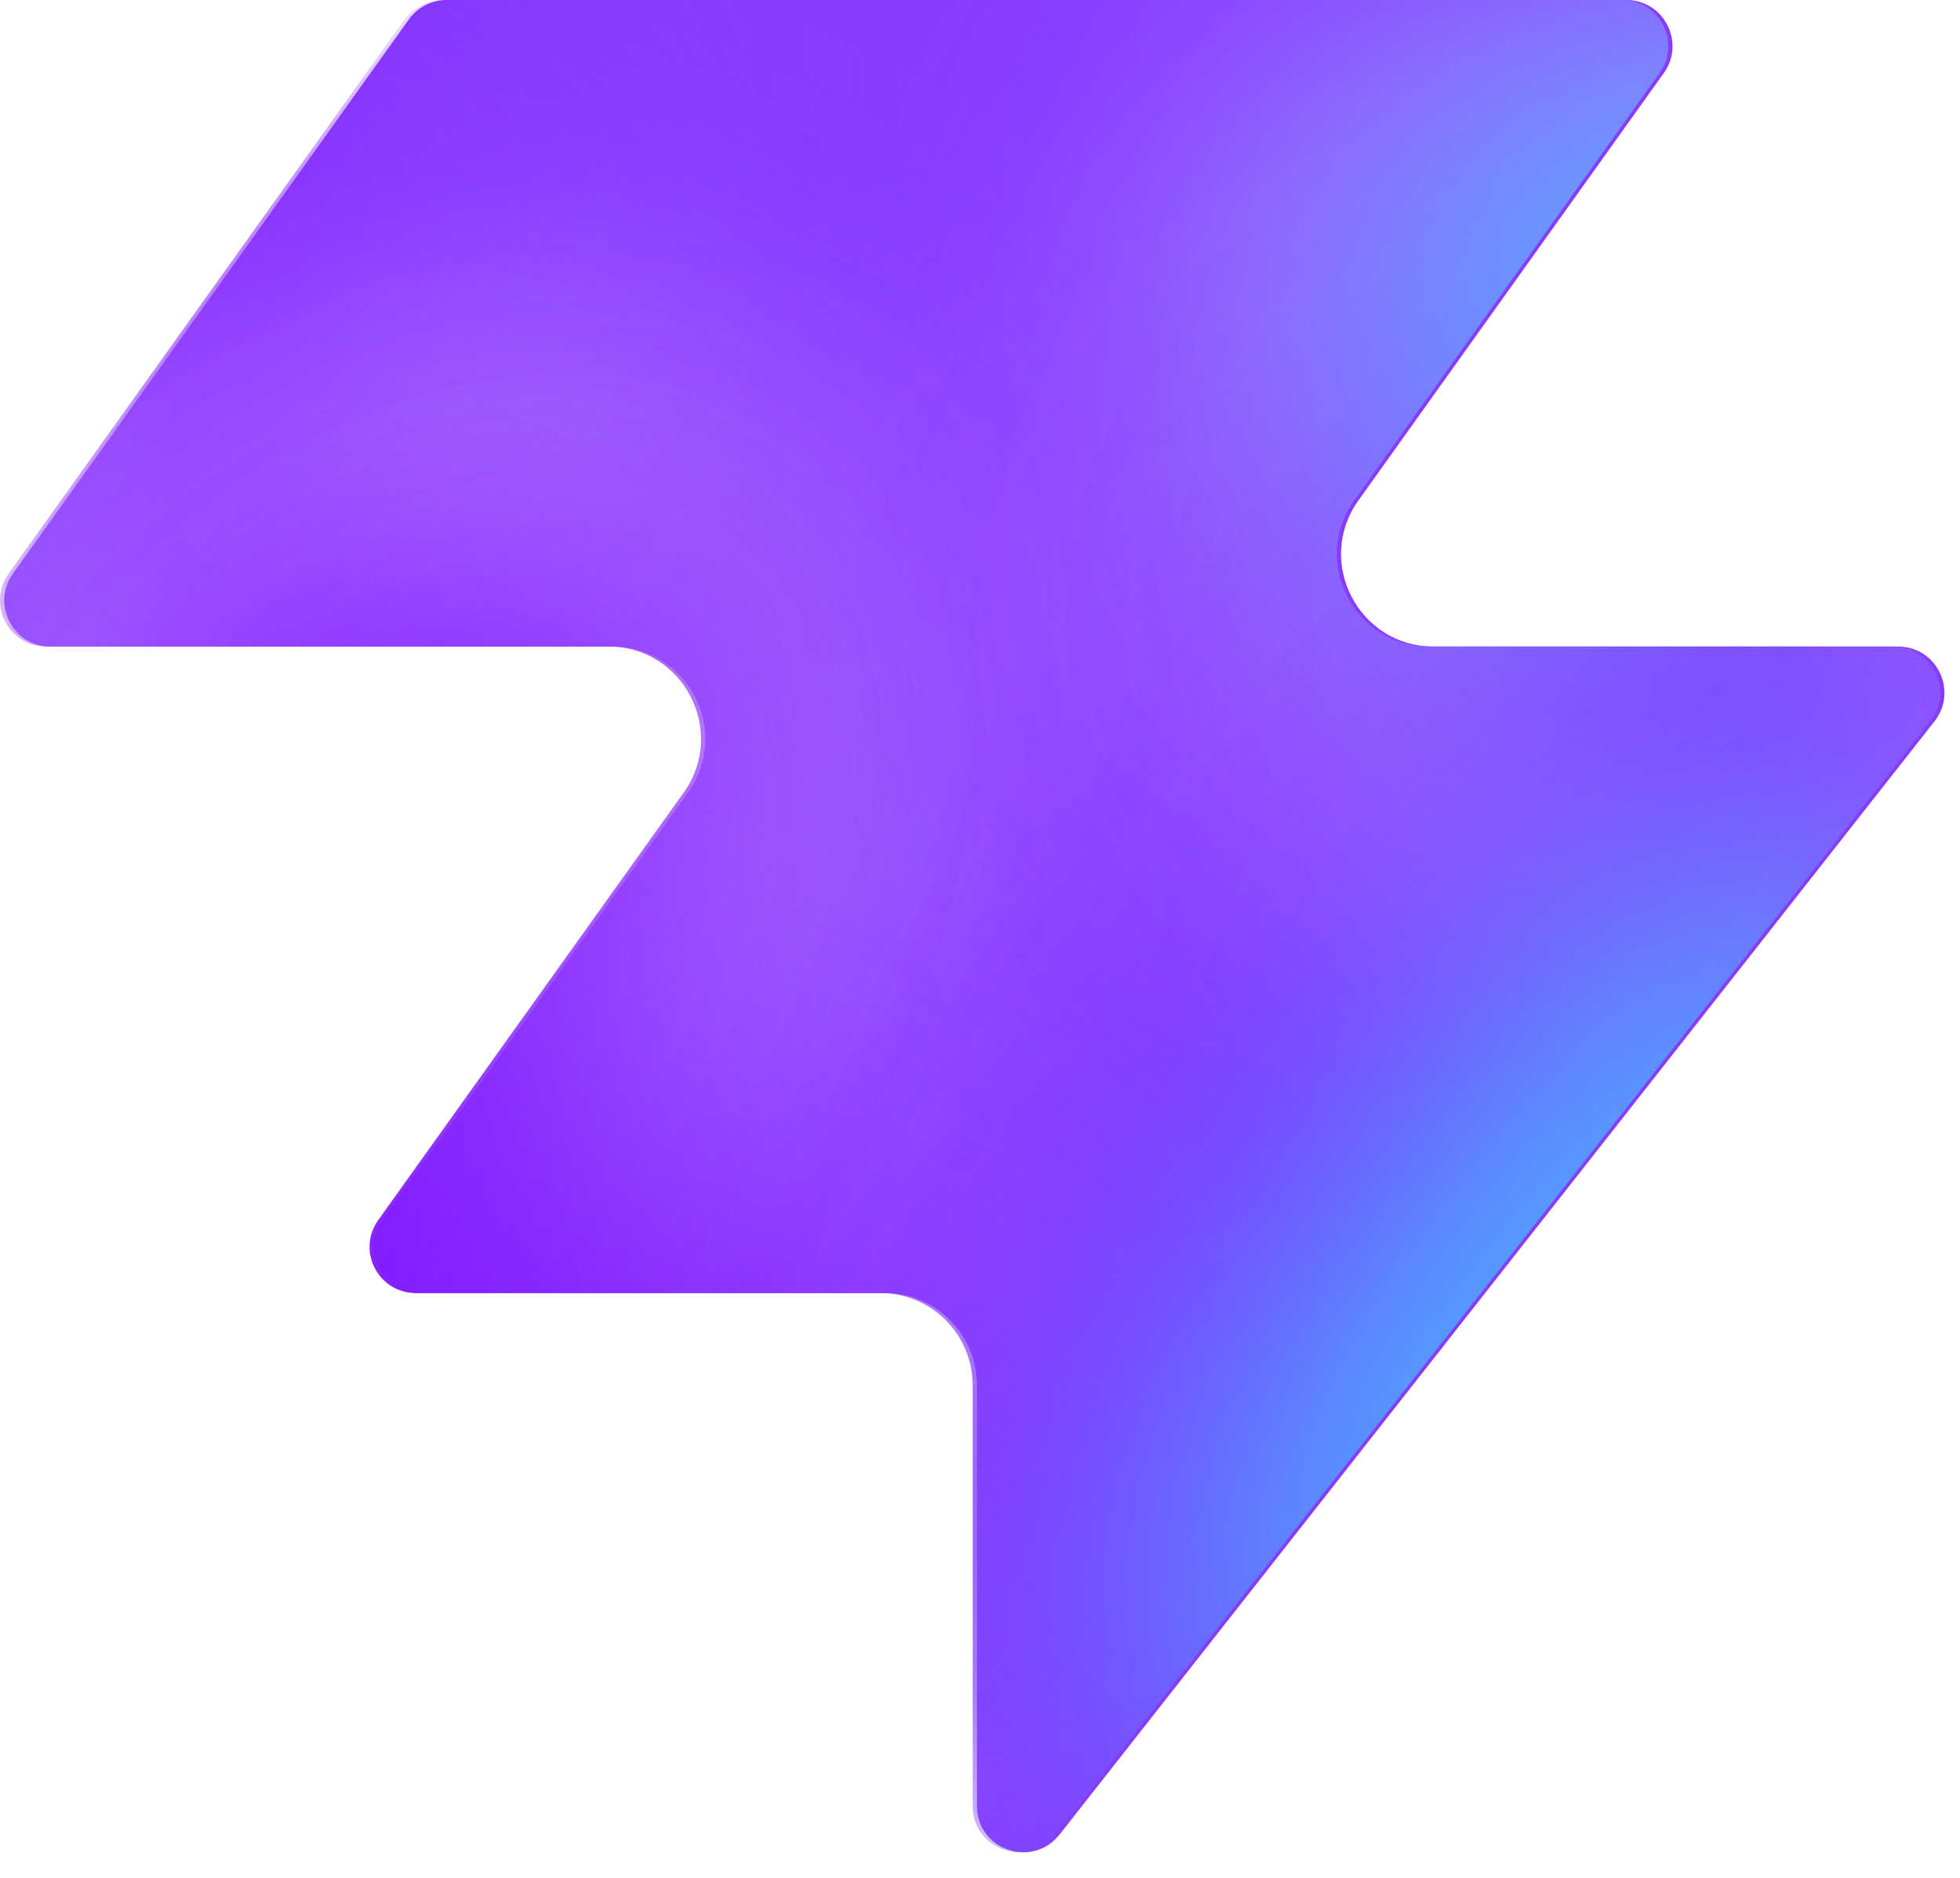
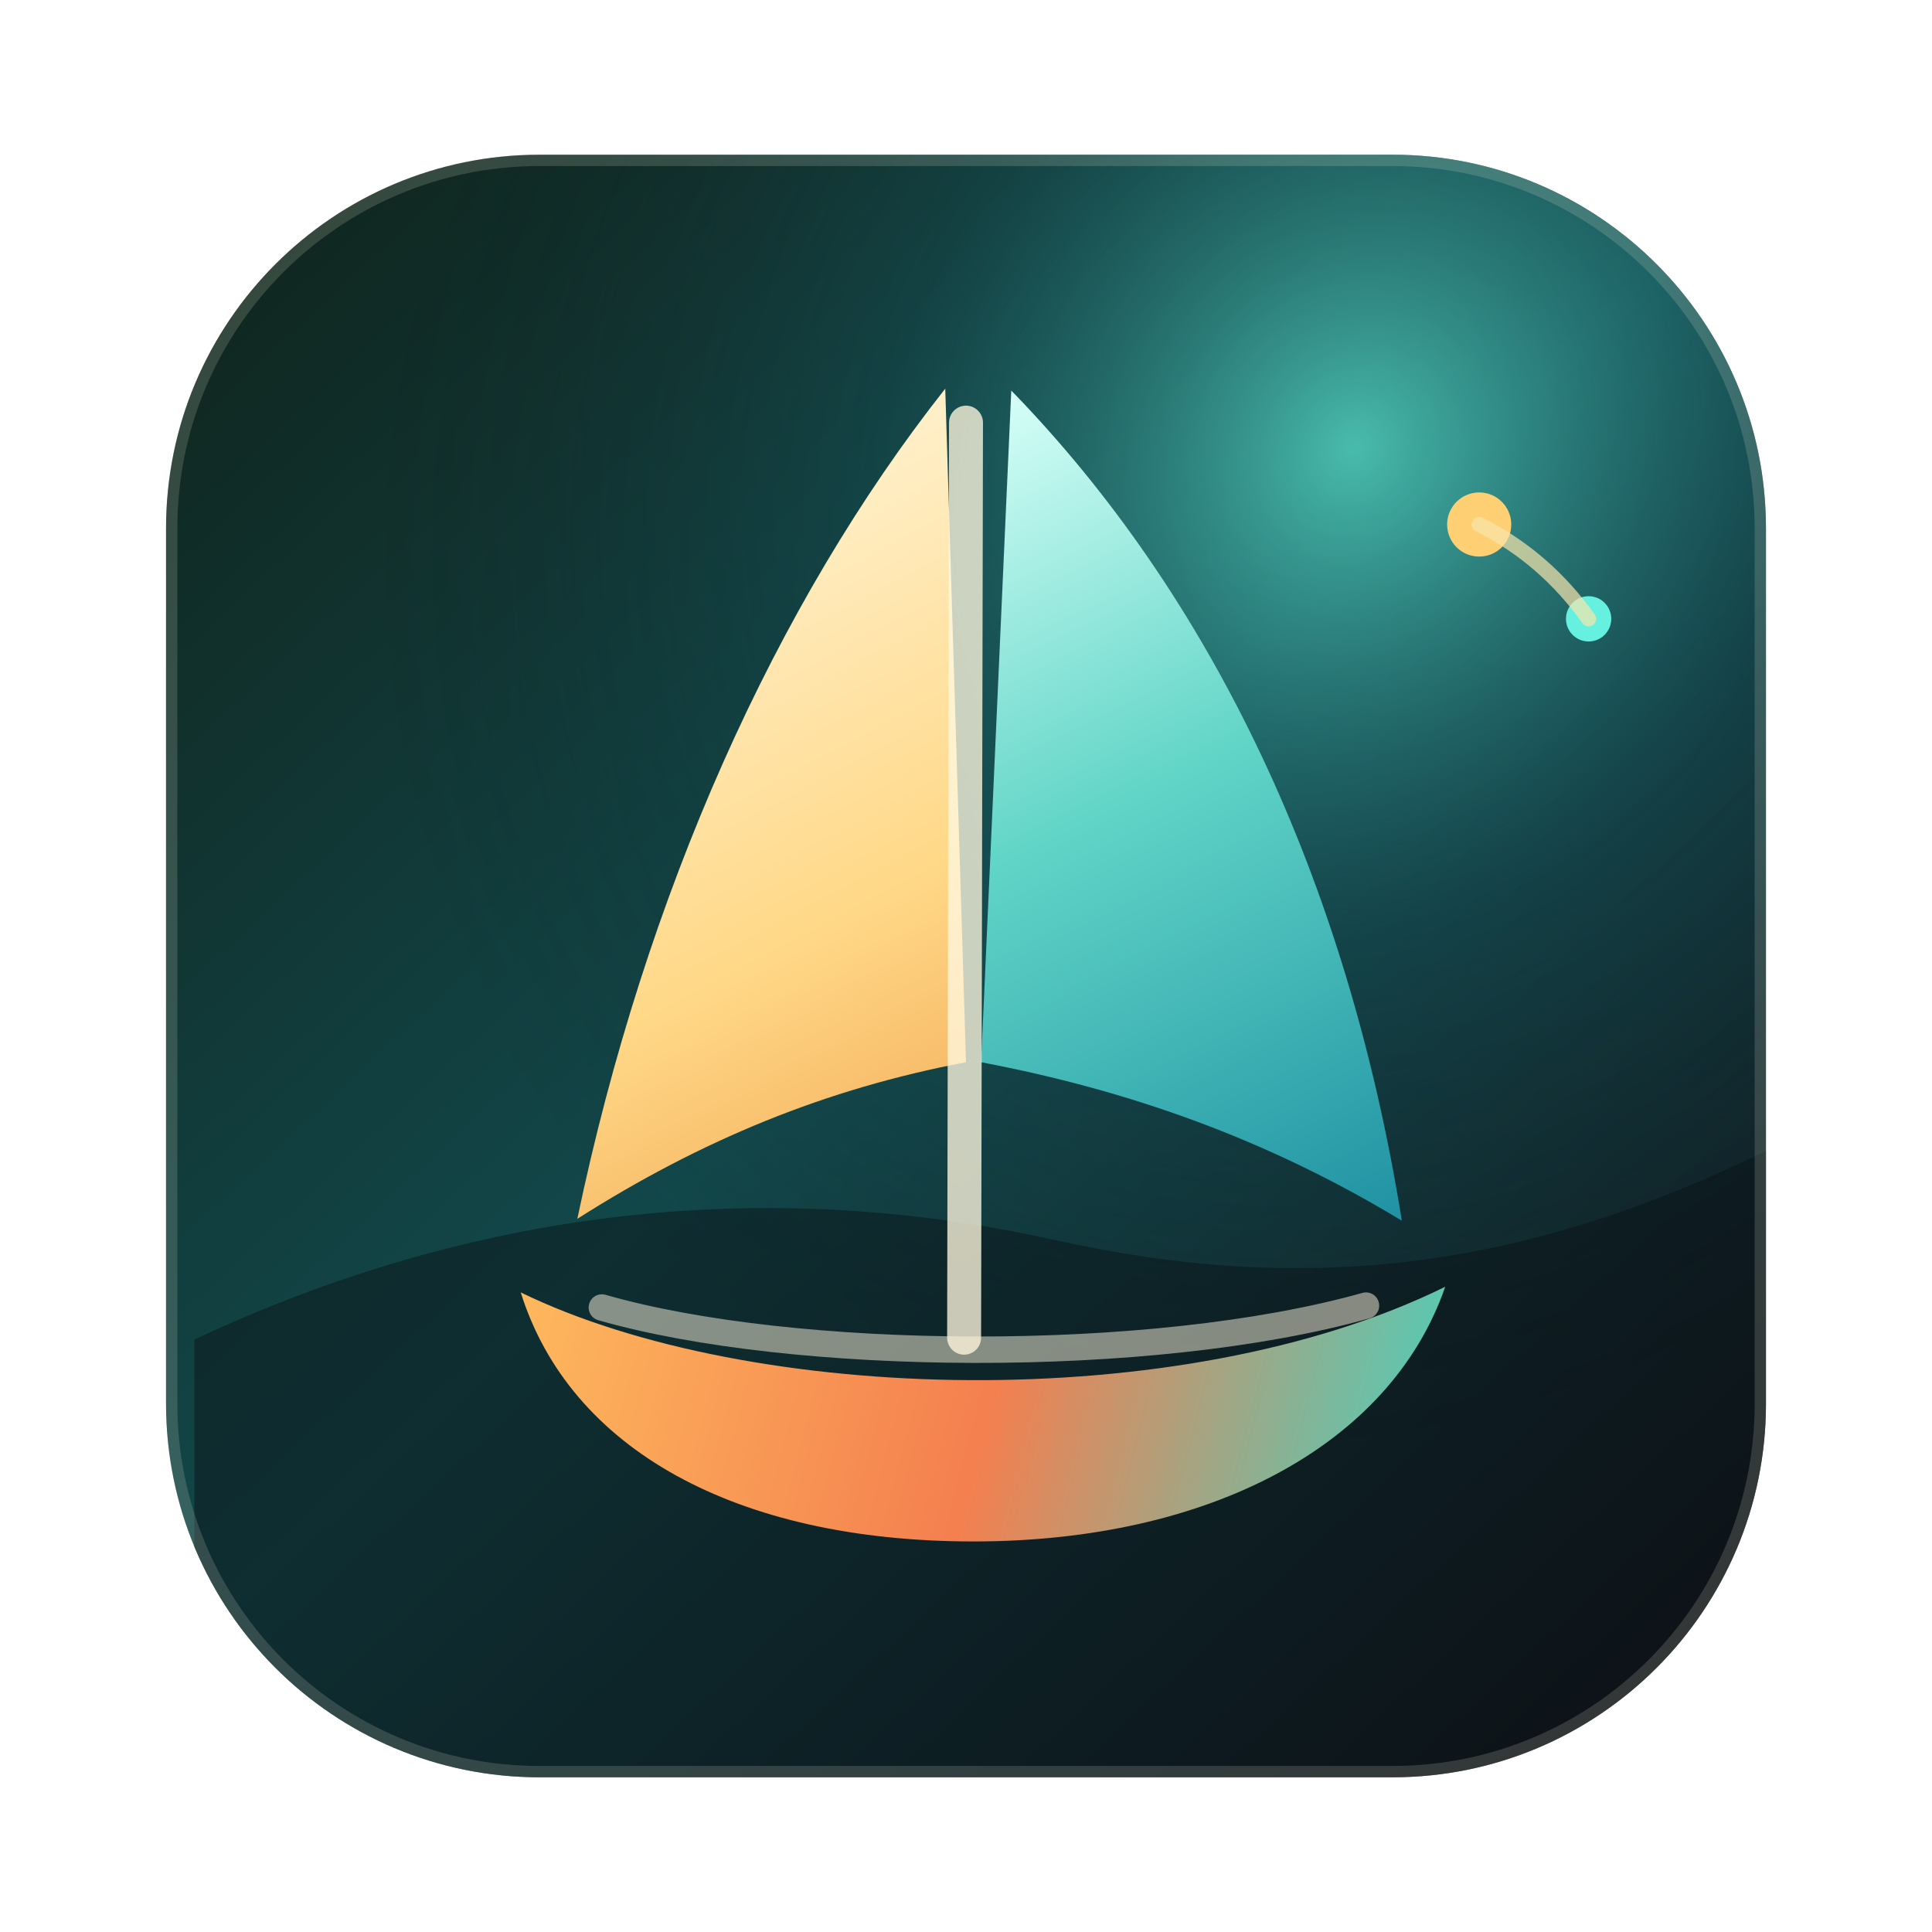
- <svg xmlns="http://www.w3.org/2000/svg" width="48" height="46" fill="none" viewBox="0 0 48 46">
-   <path fill="#863bff" d="M25.946 44.938c-.664.845-2.021.375-2.021-.698V33.937a2.26 2.26 0 0 0-2.262-2.262H10.287c-.92 0-1.456-1.04-.92-1.788l7.48-10.471c1.07-1.497 0-3.578-1.842-3.578H1.237c-.92 0-1.456-1.04-.92-1.788L10.013.474c.214-.297.556-.474.92-.474h28.894c.92 0 1.456 1.04.92 1.788l-7.48 10.471c-1.07 1.498 0 3.579 1.842 3.579h11.377c.943 0 1.473 1.088.89 1.83L25.947 44.94z" style="fill:#863bff;fill:color(display-p3 .525 .23 1);fill-opacity:1" />
-   <mask id="a" width="48" height="46" x="0" y="0" maskUnits="userSpaceOnUse" style="mask-type:alpha">
-     <path fill="#000" d="M25.842 44.938c-.664.844-2.021.375-2.021-.698V33.937a2.26 2.26 0 0 0-2.262-2.262H10.183c-.92 0-1.456-1.04-.92-1.788l7.48-10.471c1.07-1.498 0-3.579-1.842-3.579H1.133c-.92 0-1.456-1.04-.92-1.787L9.91.473c.214-.297.556-.474.92-.474h28.894c.92 0 1.456 1.04.92 1.788l-7.48 10.471c-1.07 1.498 0 3.578 1.842 3.578h11.377c.943 0 1.473 1.088.89 1.832L25.843 44.94z" style="fill:#000;fill-opacity:1" />
-   </mask>
-   <g mask="url(#a)">
-     <g filter="url(#b)">
-       <ellipse cx="5.508" cy="14.704" fill="#ede6ff" rx="5.508" ry="14.704" style="fill:#ede6ff;fill:color(display-p3 .927 .903 1);fill-opacity:1" transform="matrix(.00324 1 1 -.00324 -4.47 31.516)" />
-     </g>
-     <g filter="url(#c)">
-       <ellipse cx="10.399" cy="29.851" fill="#ede6ff" rx="10.399" ry="29.851" style="fill:#ede6ff;fill:color(display-p3 .927 .903 1);fill-opacity:1" transform="matrix(.00324 1 1 -.00324 -39.328 7.883)" />
-     </g>
-     <g filter="url(#d)">
-       <ellipse cx="5.508" cy="30.487" fill="#7e14ff" rx="5.508" ry="30.487" style="fill:#7e14ff;fill:color(display-p3 .492 .077 1);fill-opacity:1" transform="rotate(89.814 -25.913 -14.639)scale(1 -1)" />
-     </g>
-     <g filter="url(#e)">
-       <ellipse cx="5.508" cy="30.599" fill="#7e14ff" rx="5.508" ry="30.599" style="fill:#7e14ff;fill:color(display-p3 .492 .077 1);fill-opacity:1" transform="rotate(89.814 -32.644 -3.334)scale(1 -1)" />
-     </g>
-     <g filter="url(#f)">
-       <ellipse cx="5.508" cy="30.599" fill="#7e14ff" rx="5.508" ry="30.599" style="fill:#7e14ff;fill:color(display-p3 .492 .077 1);fill-opacity:1" transform="matrix(.00324 1 1 -.00324 -34.34 30.47)" />
-     </g>
-     <g filter="url(#g)">
-       <ellipse cx="14.072" cy="22.078" fill="#ede6ff" rx="14.072" ry="22.078" style="fill:#ede6ff;fill:color(display-p3 .927 .903 1);fill-opacity:1" transform="rotate(93.35 24.506 48.493)scale(-1 1)" />
-     </g>
-     <g filter="url(#h)">
-       <ellipse cx="3.47" cy="21.501" fill="#7e14ff" rx="3.47" ry="21.501" style="fill:#7e14ff;fill:color(display-p3 .492 .077 1);fill-opacity:1" transform="rotate(89.009 28.708 47.59)scale(-1 1)" />
-     </g>
-     <g filter="url(#i)">
-       <ellipse cx="3.47" cy="21.501" fill="#7e14ff" rx="3.47" ry="21.501" style="fill:#7e14ff;fill:color(display-p3 .492 .077 1);fill-opacity:1" transform="rotate(89.009 28.708 47.59)scale(-1 1)" />
-     </g>
-     <g filter="url(#j)">
-       <ellipse cx=".387" cy="8.972" fill="#7e14ff" rx="4.407" ry="29.108" style="fill:#7e14ff;fill:color(display-p3 .492 .077 1);fill-opacity:1" transform="rotate(39.51 .387 8.972)" />
-     </g>
-     <g filter="url(#k)">
-       <ellipse cx="47.523" cy="-6.092" fill="#7e14ff" rx="4.407" ry="29.108" style="fill:#7e14ff;fill:color(display-p3 .492 .077 1);fill-opacity:1" transform="rotate(37.892 47.523 -6.092)" />
-     </g>
-     <g filter="url(#l)">
-       <ellipse cx="41.412" cy="6.333" fill="#47bfff" rx="5.971" ry="9.665" style="fill:#47bfff;fill:color(display-p3 .28 .748 1);fill-opacity:1" transform="rotate(37.892 41.412 6.333)" />
-     </g>
-     <g filter="url(#m)">
-       <ellipse cx="-1.879" cy="38.332" fill="#7e14ff" rx="4.407" ry="29.108" style="fill:#7e14ff;fill:color(display-p3 .492 .077 1);fill-opacity:1" transform="rotate(37.892 -1.88 38.332)" />
-     </g>
-     <g filter="url(#n)">
-       <ellipse cx="-1.879" cy="38.332" fill="#7e14ff" rx="4.407" ry="29.108" style="fill:#7e14ff;fill:color(display-p3 .492 .077 1);fill-opacity:1" transform="rotate(37.892 -1.88 38.332)" />
-     </g>
-     <g filter="url(#o)">
-       <ellipse cx="35.651" cy="29.907" fill="#7e14ff" rx="4.407" ry="29.108" style="fill:#7e14ff;fill:color(display-p3 .492 .077 1);fill-opacity:1" transform="rotate(37.892 35.651 29.907)" />
-     </g>
-     <g filter="url(#p)">
-       <ellipse cx="38.418" cy="32.4" fill="#47bfff" rx="5.971" ry="15.297" style="fill:#47bfff;fill:color(display-p3 .28 .748 1);fill-opacity:1" transform="rotate(37.892 38.418 32.4)" />
-     </g>
+ <svg xmlns="http://www.w3.org/2000/svg" width="1024" height="1024" viewBox="0 0 1024 1024" fill="none">
+   <defs>
+     <linearGradient id="bg" x1="149" y1="110" x2="892" y2="908" gradientUnits="userSpaceOnUse">
+       <stop offset="0" stop-color="#10261f" />
+       <stop offset="0.48" stop-color="#12484b" />
+       <stop offset="1" stop-color="#101319" />
+     </linearGradient>
+     <radialGradient id="aurora" cx="0" cy="0" r="1" gradientUnits="userSpaceOnUse" gradientTransform="translate(719 239) rotate(130) scale(565 502)">
+       <stop offset="0" stop-color="#5eead4" stop-opacity="0.72" />
+       <stop offset="0.48" stop-color="#1b6470" stop-opacity="0.22" />
+       <stop offset="1" stop-color="#0b0f14" stop-opacity="0" />
+     </radialGradient>
+     <linearGradient id="sailWarm" x1="318" y1="227" x2="551" y2="668" gradientUnits="userSpaceOnUse">
+       <stop offset="0" stop-color="#fff7df" />
+       <stop offset="0.58" stop-color="#ffd887" />
+       <stop offset="1" stop-color="#ef9d4a" />
+     </linearGradient>
+     <linearGradient id="sailCool" x1="516" y1="213" x2="735" y2="661" gradientUnits="userSpaceOnUse">
+       <stop offset="0" stop-color="#d8fff8" />
+       <stop offset="0.45" stop-color="#61d5c7" />
+       <stop offset="1" stop-color="#1d8fa2" />
+     </linearGradient>
+     <linearGradient id="hull" x1="247" y1="671" x2="782" y2="810" gradientUnits="userSpaceOnUse">
+       <stop offset="0" stop-color="#ffbf5f" />
+       <stop offset="0.52" stop-color="#f47f4f" />
+       <stop offset="1" stop-color="#3dd6c5" />
+     </linearGradient>
+     <clipPath id="squircle">
+       <rect x="88" y="82" width="848" height="860" rx="198" />
+     </clipPath>
+   </defs>
+   <rect x="88" y="82" width="848" height="860" rx="198" fill="url(#bg)" />
+   <g clip-path="url(#squircle)">
+     <rect x="88" y="82" width="848" height="860" rx="198" fill="url(#aurora)" />
+     <path d="M103 710C250 641 404 623 558 657C692 687 807 673 936 610V942H103V710Z" fill="#0a1115" fill-opacity="0.46" />
+     <circle cx="784" cy="278" r="17" fill="#ffcf73" />
+     <circle cx="842" cy="328" r="12" fill="#66f0df" />
+     <path d="M784 278C808 290 827 307 842 328" stroke="#f8e6ad" stroke-opacity="0.7" stroke-width="8" stroke-linecap="round" />
  </g>
-   <defs>
-     <filter id="b" width="60.045" height="41.654" x="-19.77" y="16.149" color-interpolation-filters="sRGB" filterUnits="userSpaceOnUse">
-       <feFlood flood-opacity="0" result="BackgroundImageFix" />
-       <feBlend in="SourceGraphic" in2="BackgroundImageFix" result="shape" />
-       <feGaussianBlur result="effect1_foregroundBlur_2002_17158" stdDeviation="7.659" />
-     </filter>
-     <filter id="c" width="90.34" height="51.437" x="-54.613" y="-7.533" color-interpolation-filters="sRGB" filterUnits="userSpaceOnUse">
-       <feFlood flood-opacity="0" result="BackgroundImageFix" />
-       <feBlend in="SourceGraphic" in2="BackgroundImageFix" result="shape" />
-       <feGaussianBlur result="effect1_foregroundBlur_2002_17158" stdDeviation="7.659" />
-     </filter>
-     <filter id="d" width="79.355" height="29.4" x="-49.64" y="2.03" color-interpolation-filters="sRGB" filterUnits="userSpaceOnUse">
-       <feFlood flood-opacity="0" result="BackgroundImageFix" />
-       <feBlend in="SourceGraphic" in2="BackgroundImageFix" result="shape" />
-       <feGaussianBlur result="effect1_foregroundBlur_2002_17158" stdDeviation="4.596" />
-     </filter>
-     <filter id="e" width="79.579" height="29.4" x="-45.045" y="20.029" color-interpolation-filters="sRGB" filterUnits="userSpaceOnUse">
-       <feFlood flood-opacity="0" result="BackgroundImageFix" />
-       <feBlend in="SourceGraphic" in2="BackgroundImageFix" result="shape" />
-       <feGaussianBlur result="effect1_foregroundBlur_2002_17158" stdDeviation="4.596" />
-     </filter>
-     <filter id="f" width="79.579" height="29.4" x="-43.513" y="21.178" color-interpolation-filters="sRGB" filterUnits="userSpaceOnUse">
-       <feFlood flood-opacity="0" result="BackgroundImageFix" />
-       <feBlend in="SourceGraphic" in2="BackgroundImageFix" result="shape" />
-       <feGaussianBlur result="effect1_foregroundBlur_2002_17158" stdDeviation="4.596" />
-     </filter>
-     <filter id="g" width="74.749" height="58.852" x="15.756" y="-17.901" color-interpolation-filters="sRGB" filterUnits="userSpaceOnUse">
-       <feFlood flood-opacity="0" result="BackgroundImageFix" />
-       <feBlend in="SourceGraphic" in2="BackgroundImageFix" result="shape" />
-       <feGaussianBlur result="effect1_foregroundBlur_2002_17158" stdDeviation="7.659" />
-     </filter>
-     <filter id="h" width="61.377" height="25.362" x="23.548" y="2.284" color-interpolation-filters="sRGB" filterUnits="userSpaceOnUse">
-       <feFlood flood-opacity="0" result="BackgroundImageFix" />
-       <feBlend in="SourceGraphic" in2="BackgroundImageFix" result="shape" />
-       <feGaussianBlur result="effect1_foregroundBlur_2002_17158" stdDeviation="4.596" />
-     </filter>
-     <filter id="i" width="61.377" height="25.362" x="23.548" y="2.284" color-interpolation-filters="sRGB" filterUnits="userSpaceOnUse">
-       <feFlood flood-opacity="0" result="BackgroundImageFix" />
-       <feBlend in="SourceGraphic" in2="BackgroundImageFix" result="shape" />
-       <feGaussianBlur result="effect1_foregroundBlur_2002_17158" stdDeviation="4.596" />
-     </filter>
-     <filter id="j" width="56.045" height="63.649" x="-27.636" y="-22.853" color-interpolation-filters="sRGB" filterUnits="userSpaceOnUse">
-       <feFlood flood-opacity="0" result="BackgroundImageFix" />
-       <feBlend in="SourceGraphic" in2="BackgroundImageFix" result="shape" />
-       <feGaussianBlur result="effect1_foregroundBlur_2002_17158" stdDeviation="4.596" />
-     </filter>
-     <filter id="k" width="54.814" height="64.646" x="20.116" y="-38.415" color-interpolation-filters="sRGB" filterUnits="userSpaceOnUse">
-       <feFlood flood-opacity="0" result="BackgroundImageFix" />
-       <feBlend in="SourceGraphic" in2="BackgroundImageFix" result="shape" />
-       <feGaussianBlur result="effect1_foregroundBlur_2002_17158" stdDeviation="4.596" />
-     </filter>
-     <filter id="l" width="33.541" height="35.313" x="24.641" y="-11.323" color-interpolation-filters="sRGB" filterUnits="userSpaceOnUse">
-       <feFlood flood-opacity="0" result="BackgroundImageFix" />
-       <feBlend in="SourceGraphic" in2="BackgroundImageFix" result="shape" />
-       <feGaussianBlur result="effect1_foregroundBlur_2002_17158" stdDeviation="4.596" />
-     </filter>
-     <filter id="m" width="54.814" height="64.646" x="-29.286" y="6.009" color-interpolation-filters="sRGB" filterUnits="userSpaceOnUse">
-       <feFlood flood-opacity="0" result="BackgroundImageFix" />
-       <feBlend in="SourceGraphic" in2="BackgroundImageFix" result="shape" />
-       <feGaussianBlur result="effect1_foregroundBlur_2002_17158" stdDeviation="4.596" />
-     </filter>
-     <filter id="n" width="54.814" height="64.646" x="-29.286" y="6.009" color-interpolation-filters="sRGB" filterUnits="userSpaceOnUse">
-       <feFlood flood-opacity="0" result="BackgroundImageFix" />
-       <feBlend in="SourceGraphic" in2="BackgroundImageFix" result="shape" />
-       <feGaussianBlur result="effect1_foregroundBlur_2002_17158" stdDeviation="4.596" />
-     </filter>
-     <filter id="o" width="54.814" height="64.646" x="8.244" y="-2.416" color-interpolation-filters="sRGB" filterUnits="userSpaceOnUse">
-       <feFlood flood-opacity="0" result="BackgroundImageFix" />
-       <feBlend in="SourceGraphic" in2="BackgroundImageFix" result="shape" />
-       <feGaussianBlur result="effect1_foregroundBlur_2002_17158" stdDeviation="4.596" />
-     </filter>
-     <filter id="p" width="39.409" height="43.623" x="18.713" y="10.588" color-interpolation-filters="sRGB" filterUnits="userSpaceOnUse">
-       <feFlood flood-opacity="0" result="BackgroundImageFix" />
-       <feBlend in="SourceGraphic" in2="BackgroundImageFix" result="shape" />
-       <feGaussianBlur result="effect1_foregroundBlur_2002_17158" stdDeviation="4.596" />
-     </filter>
-   </defs>
+   <path d="M501 206C411 320 342 474 306 646C372 604 438 577 512 563L501 206Z" fill="url(#sailWarm)" />
+   <path d="M536 207C642 316 714 466 743 647C672 604 599 578 520 563L536 207Z" fill="url(#sailCool)" />
+   <path d="M512 224L511 709" stroke="#fff7df" stroke-opacity="0.78" stroke-width="18" stroke-linecap="round" />
+   <path d="M276 685C397 744 626 751 766 682C737 766 641 817 516 817C390 817 302 768 276 685Z" fill="url(#hull)" />
+   <path d="M319 693C420 722 610 724 724 692" stroke="#fff7df" stroke-opacity="0.5" stroke-width="14" stroke-linecap="round" />
+   <rect x="91" y="85" width="842" height="854" rx="195" stroke="#fff7df" stroke-opacity="0.16" stroke-width="6" />
</svg>
